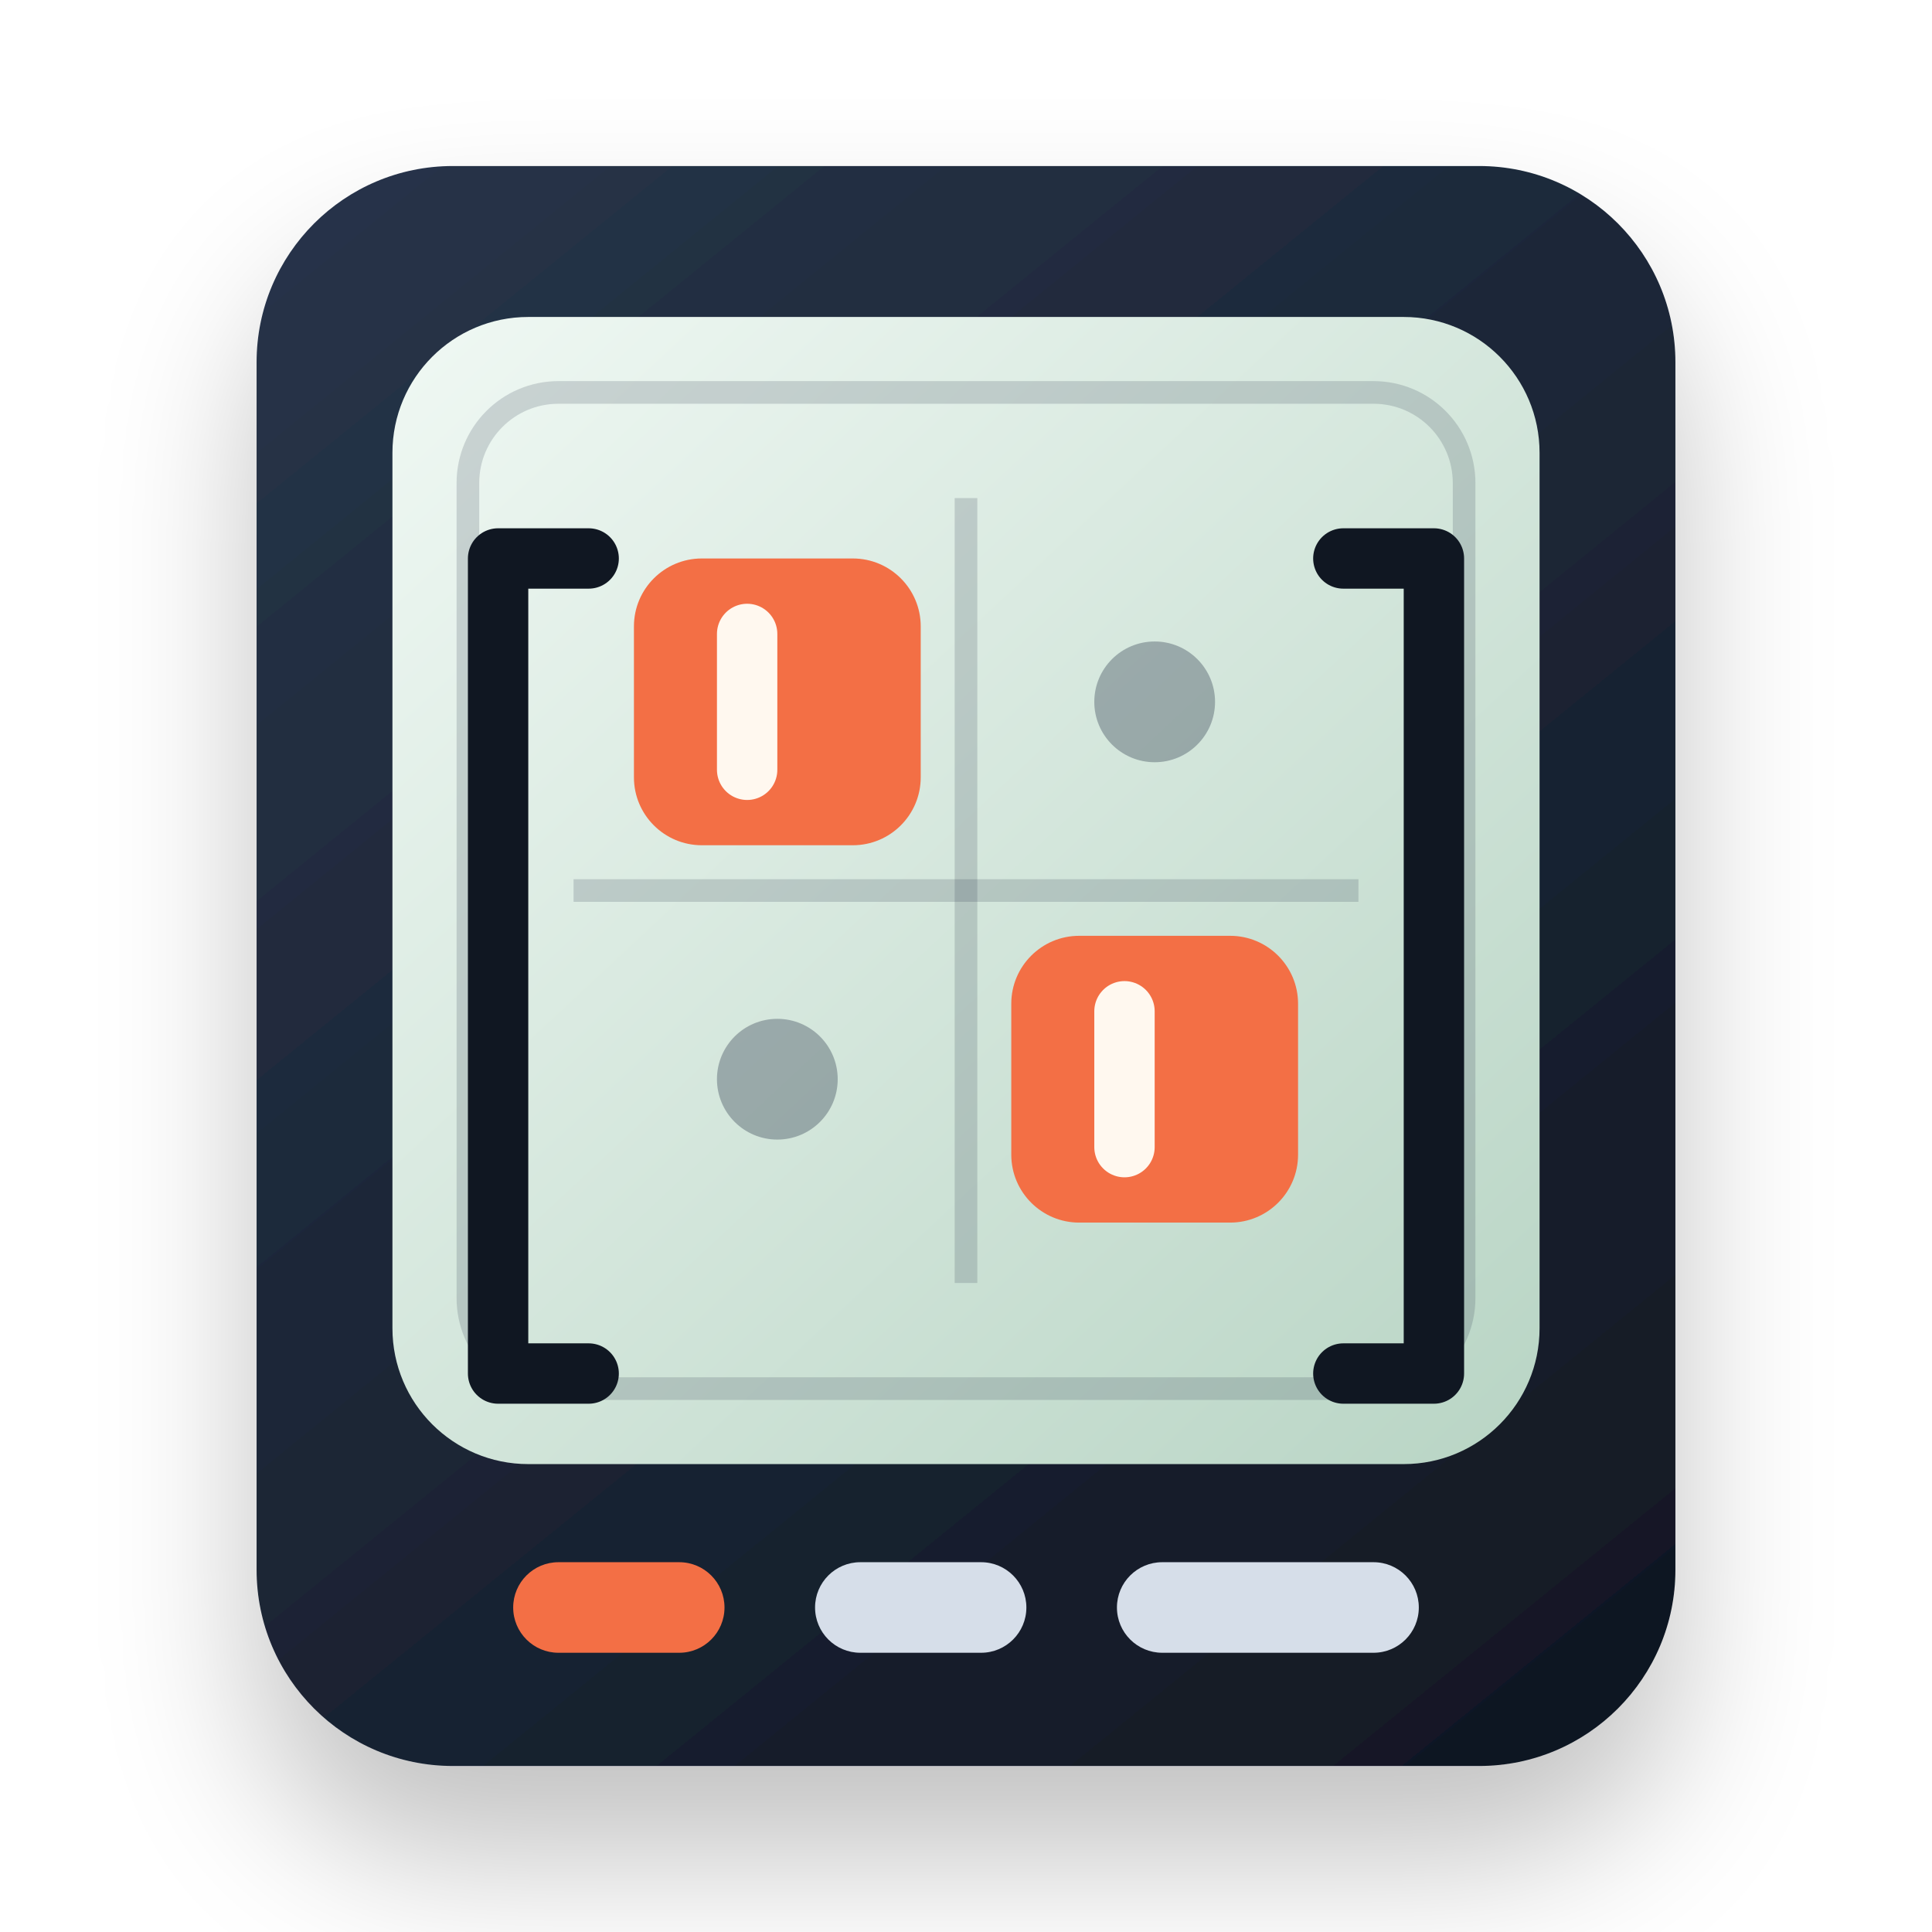
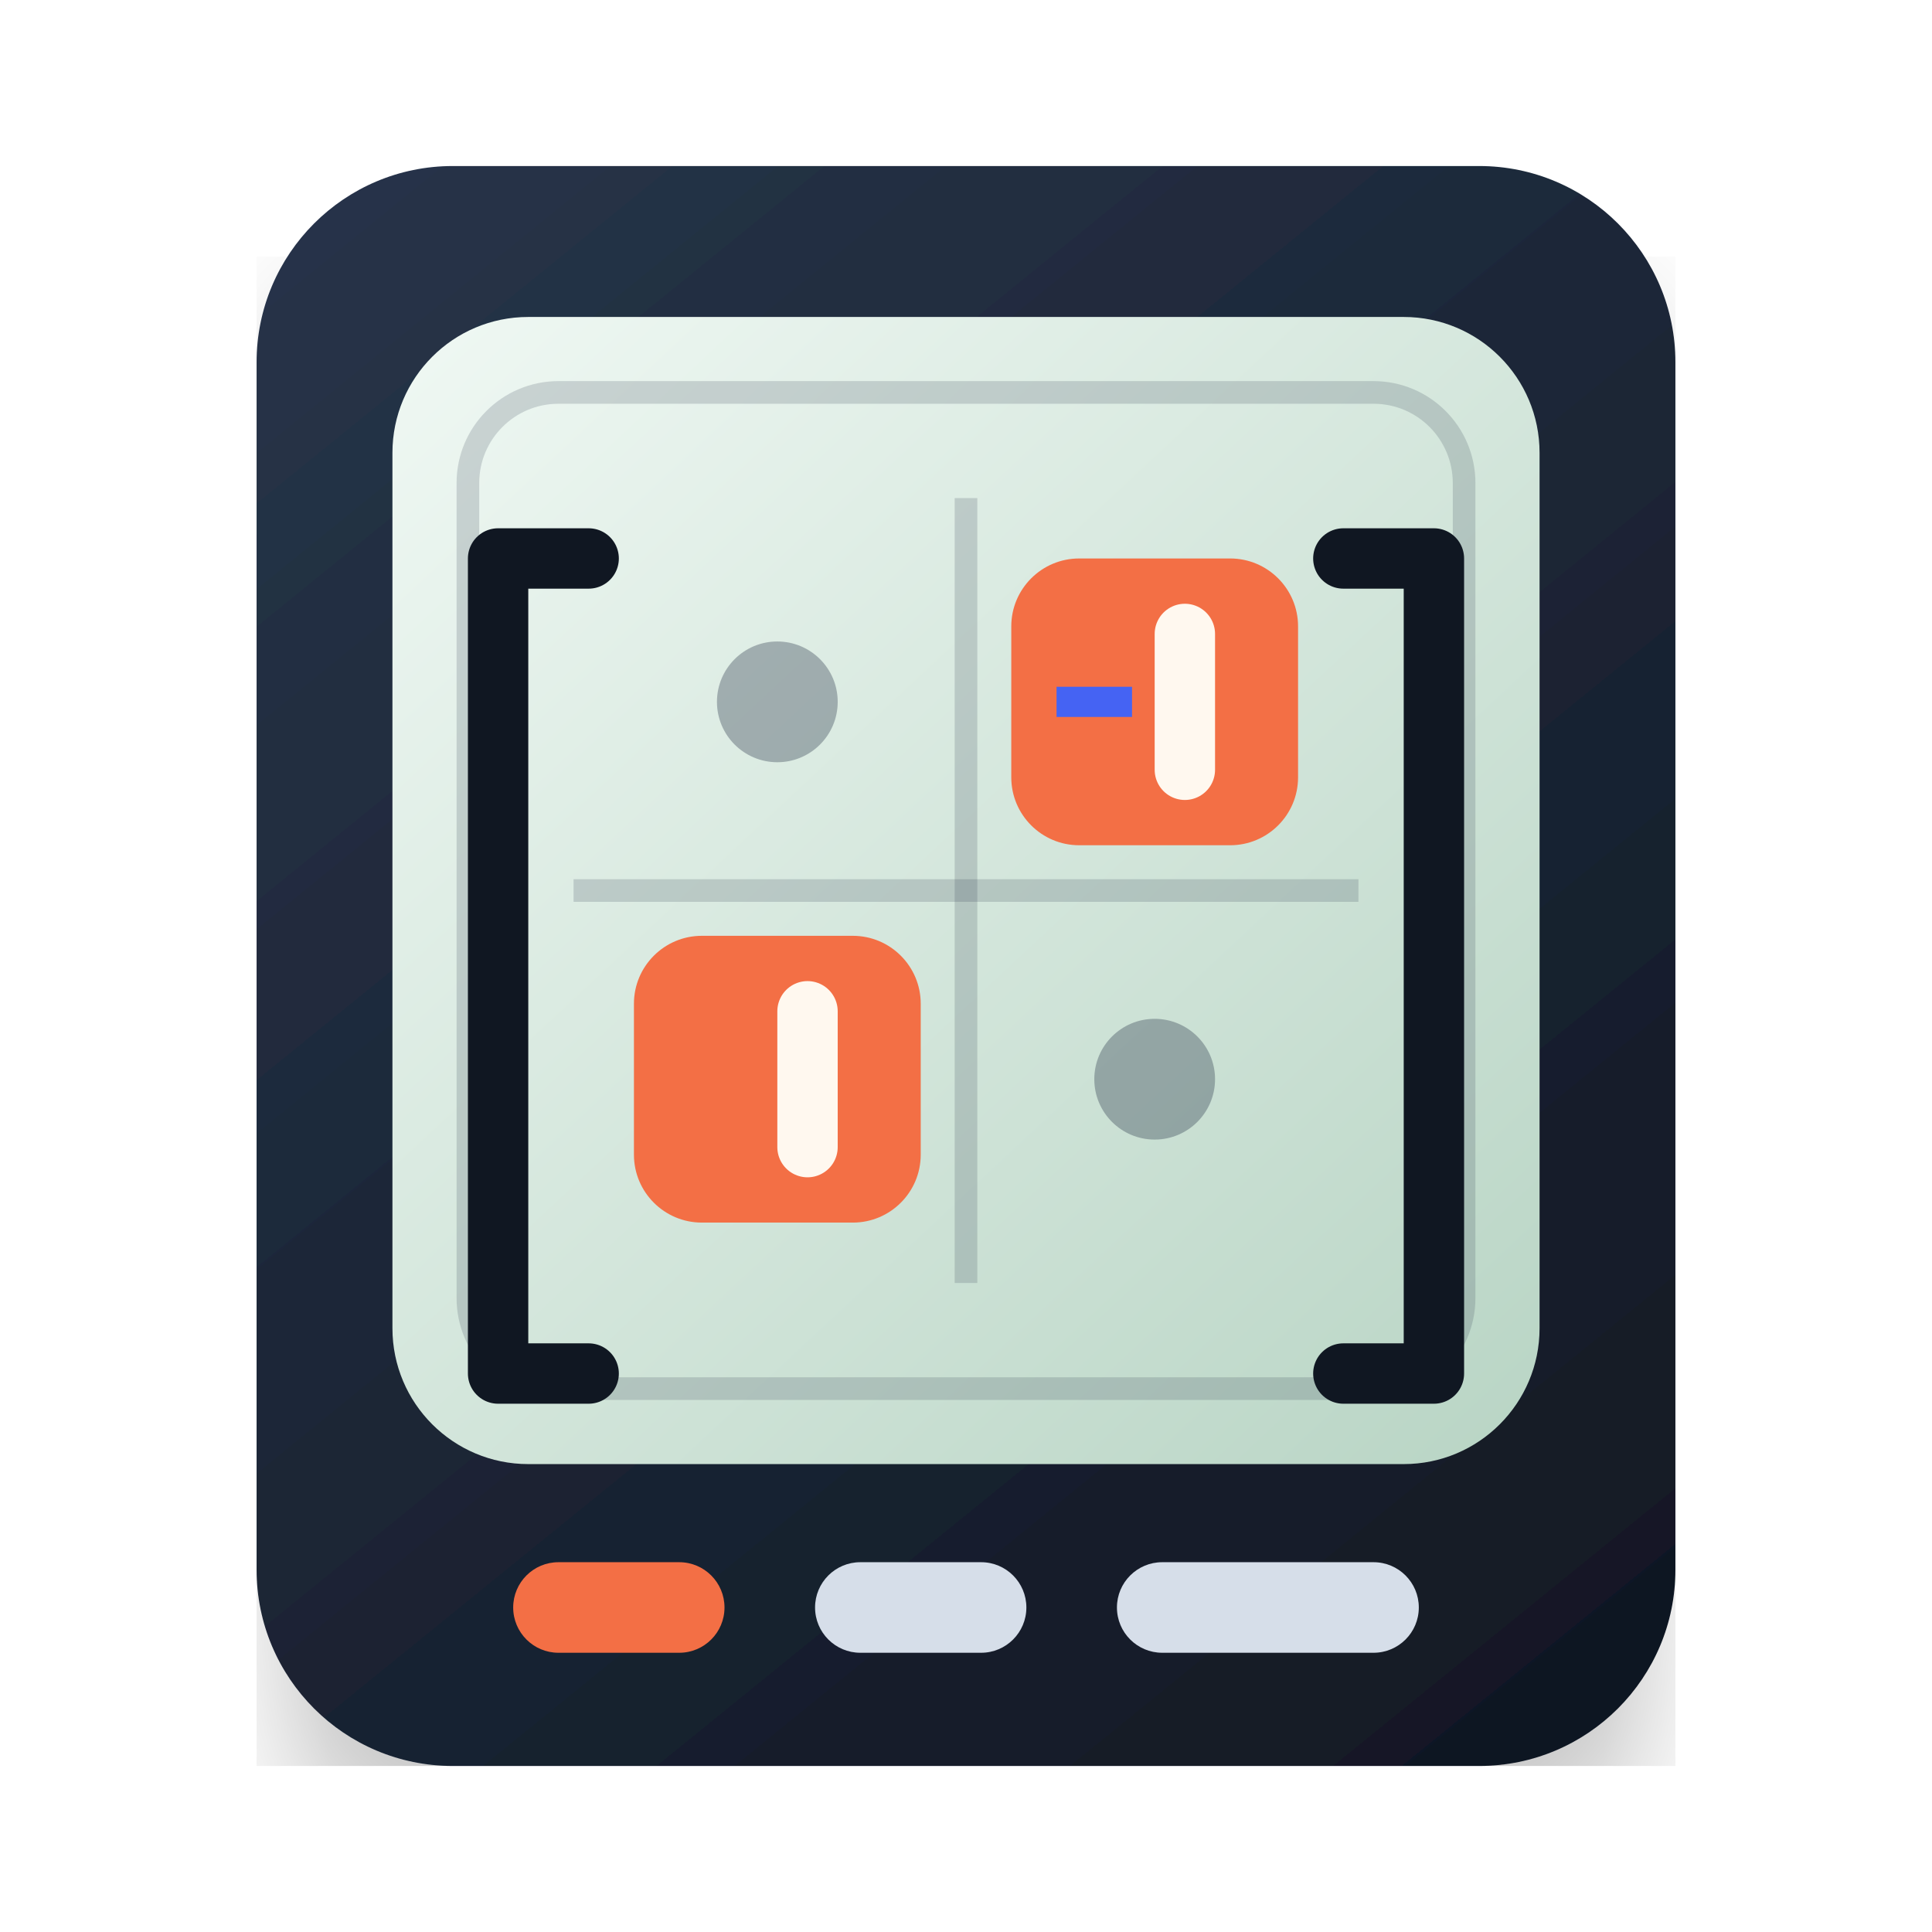
- <svg xmlns="http://www.w3.org/2000/svg" viewBox="0 0 256 256" role="img" aria-labelledby="title desc">
-   <defs>
+ <svg xmlns="http://www.w3.org/2000/svg" viewBox="0 0 256 256" role="img" aria-labelledby="title desc" version="1.1" id="svg13">
+   <defs id="defs4">
    <linearGradient id="case" x1="42" y1="22" x2="214" y2="234" gradientUnits="userSpaceOnUse">
-       <stop offset="0" stop-color="#273449" />
-       <stop offset="1" stop-color="#101722" />
+       <stop offset="0" stop-color="#273449" id="stop1" />
+       <stop offset="1" stop-color="#101722" id="stop2" />
    </linearGradient>
    <linearGradient id="screen" x1="58" y1="46" x2="198" y2="196" gradientUnits="userSpaceOnUse">
-       <stop offset="0" stop-color="#eef7f2" />
-       <stop offset="1" stop-color="#b9d5c5" />
+       <stop offset="0" stop-color="#eef7f2" id="stop3" />
+       <stop offset="1" stop-color="#b9d5c5" id="stop4" />
    </linearGradient>
-     <filter id="shadow" x="-20%" y="-20%" width="140%" height="140%">
+     <filter id="shadow" x="0" y="0" width="1" height="1">
      <feDropShadow dx="0" dy="12" stdDeviation="10" flood-color="#000000" flood-opacity="0.24" />
    </filter>
  </defs>
-   <rect x="34" y="22" width="188" height="212" rx="26" fill="url(#case)" filter="url(#shadow)" />
-   <rect x="52" y="42" width="152" height="152" rx="18" fill="url(#screen)" />
-   <rect x="62" y="52" width="132" height="132" rx="12" fill="none" stroke="#273449" stroke-opacity="0.18" stroke-width="3" />
-   <path d="M78 74H66v108h12" fill="none" stroke="#101722" stroke-width="8" stroke-linecap="round" stroke-linejoin="round" />
-   <path d="M178 74h12v108h-12" fill="none" stroke="#101722" stroke-width="8" stroke-linecap="round" stroke-linejoin="round" />
-   <line x1="128" y1="66" x2="128" y2="170" stroke="#273449" stroke-opacity="0.18" stroke-width="3" />
-   <line x1="76" y1="118" x2="180" y2="118" stroke="#273449" stroke-opacity="0.18" stroke-width="3" />
-   <rect x="84" y="74" width="38" height="38" rx="9" fill="#f36f45" />
-   <rect x="134" y="124" width="38" height="38" rx="9" fill="#f36f45" />
-   <circle cx="153" cy="93" r="8" fill="#273449" fill-opacity="0.34" />
-   <circle cx="103" cy="143" r="8" fill="#273449" fill-opacity="0.34" />
-   <path d="M99 84v18" stroke="#fff8ef" stroke-width="8" stroke-linecap="round" />
-   <path d="M149 134v18" stroke="#fff8ef" stroke-width="8" stroke-linecap="round" />
-   <rect x="68" y="207" width="28" height="12" rx="6" fill="#f36f45" />
-   <rect x="108" y="207" width="28" height="12" rx="6" fill="#d6dee9" />
-   <rect x="148" y="207" width="40" height="12" rx="6" fill="#d6dee9" />
+   <rect x="34" y="22" width="188" height="212" rx="26" fill="url(#case)" filter="url(#shadow)" id="rect4" />
+   <rect x="52" y="42" width="152" height="152" rx="18" fill="url(#screen)" id="rect5" />
+   <rect x="62" y="52" width="132" height="132" rx="12" fill="none" stroke="#273449" stroke-opacity="0.18" stroke-width="3" id="rect6" />
+   <path d="M78 74H66v108h12" fill="none" stroke="#101722" stroke-width="8" stroke-linecap="round" stroke-linejoin="round" id="path6" />
+   <path d="M178 74h12v108h-12" fill="none" stroke="#101722" stroke-width="8" stroke-linecap="round" stroke-linejoin="round" id="path7" />
+   <line x1="128" y1="66" x2="128" y2="170" stroke="#273449" stroke-opacity="0.18" stroke-width="3" id="line7" />
+   <line x1="180" y1="118" x2="76" y2="118" stroke="#273449" stroke-opacity="0.18" stroke-width="3" id="line8" />
+   <rect x="-172" y="74" width="38" height="38" rx="9" fill="#f36f45" id="rect8" transform="scale(-1,1)" />
+   <rect x="-122" y="124" width="38" height="38" rx="9" fill="#f36f45" id="rect9" transform="scale(-1,1)" />
+   <circle cx="-103" cy="93" r="8" fill="#273449" fill-opacity="0.34" id="circle9" transform="scale(-1,1)" />
+   <circle cx="-153" cy="143" r="8" fill="#273449" fill-opacity="0.34" id="circle10" transform="scale(-1,1)" />
+   <path d="m 157,84 v 18" stroke="#fff8ef" stroke-width="8" stroke-linecap="round" id="path10" />
+   <path d="m 107,134 v 18" stroke="#fff8ef" stroke-width="8" stroke-linecap="round" id="path11" />
+   <rect x="68" y="207" width="28" height="12" rx="6" fill="#f36f45" id="rect11" />
+   <rect x="108" y="207" width="28" height="12" rx="6" fill="#d6dee9" id="rect12" />
+   <rect x="148" y="207" width="40" height="12" rx="6" fill="#d6dee9" id="rect13" />
+   <rect style="fill:#4563f3;fill-opacity:1;stroke-width:6.648" id="rect14" width="10" height="4" x="140" y="91" />
</svg>
